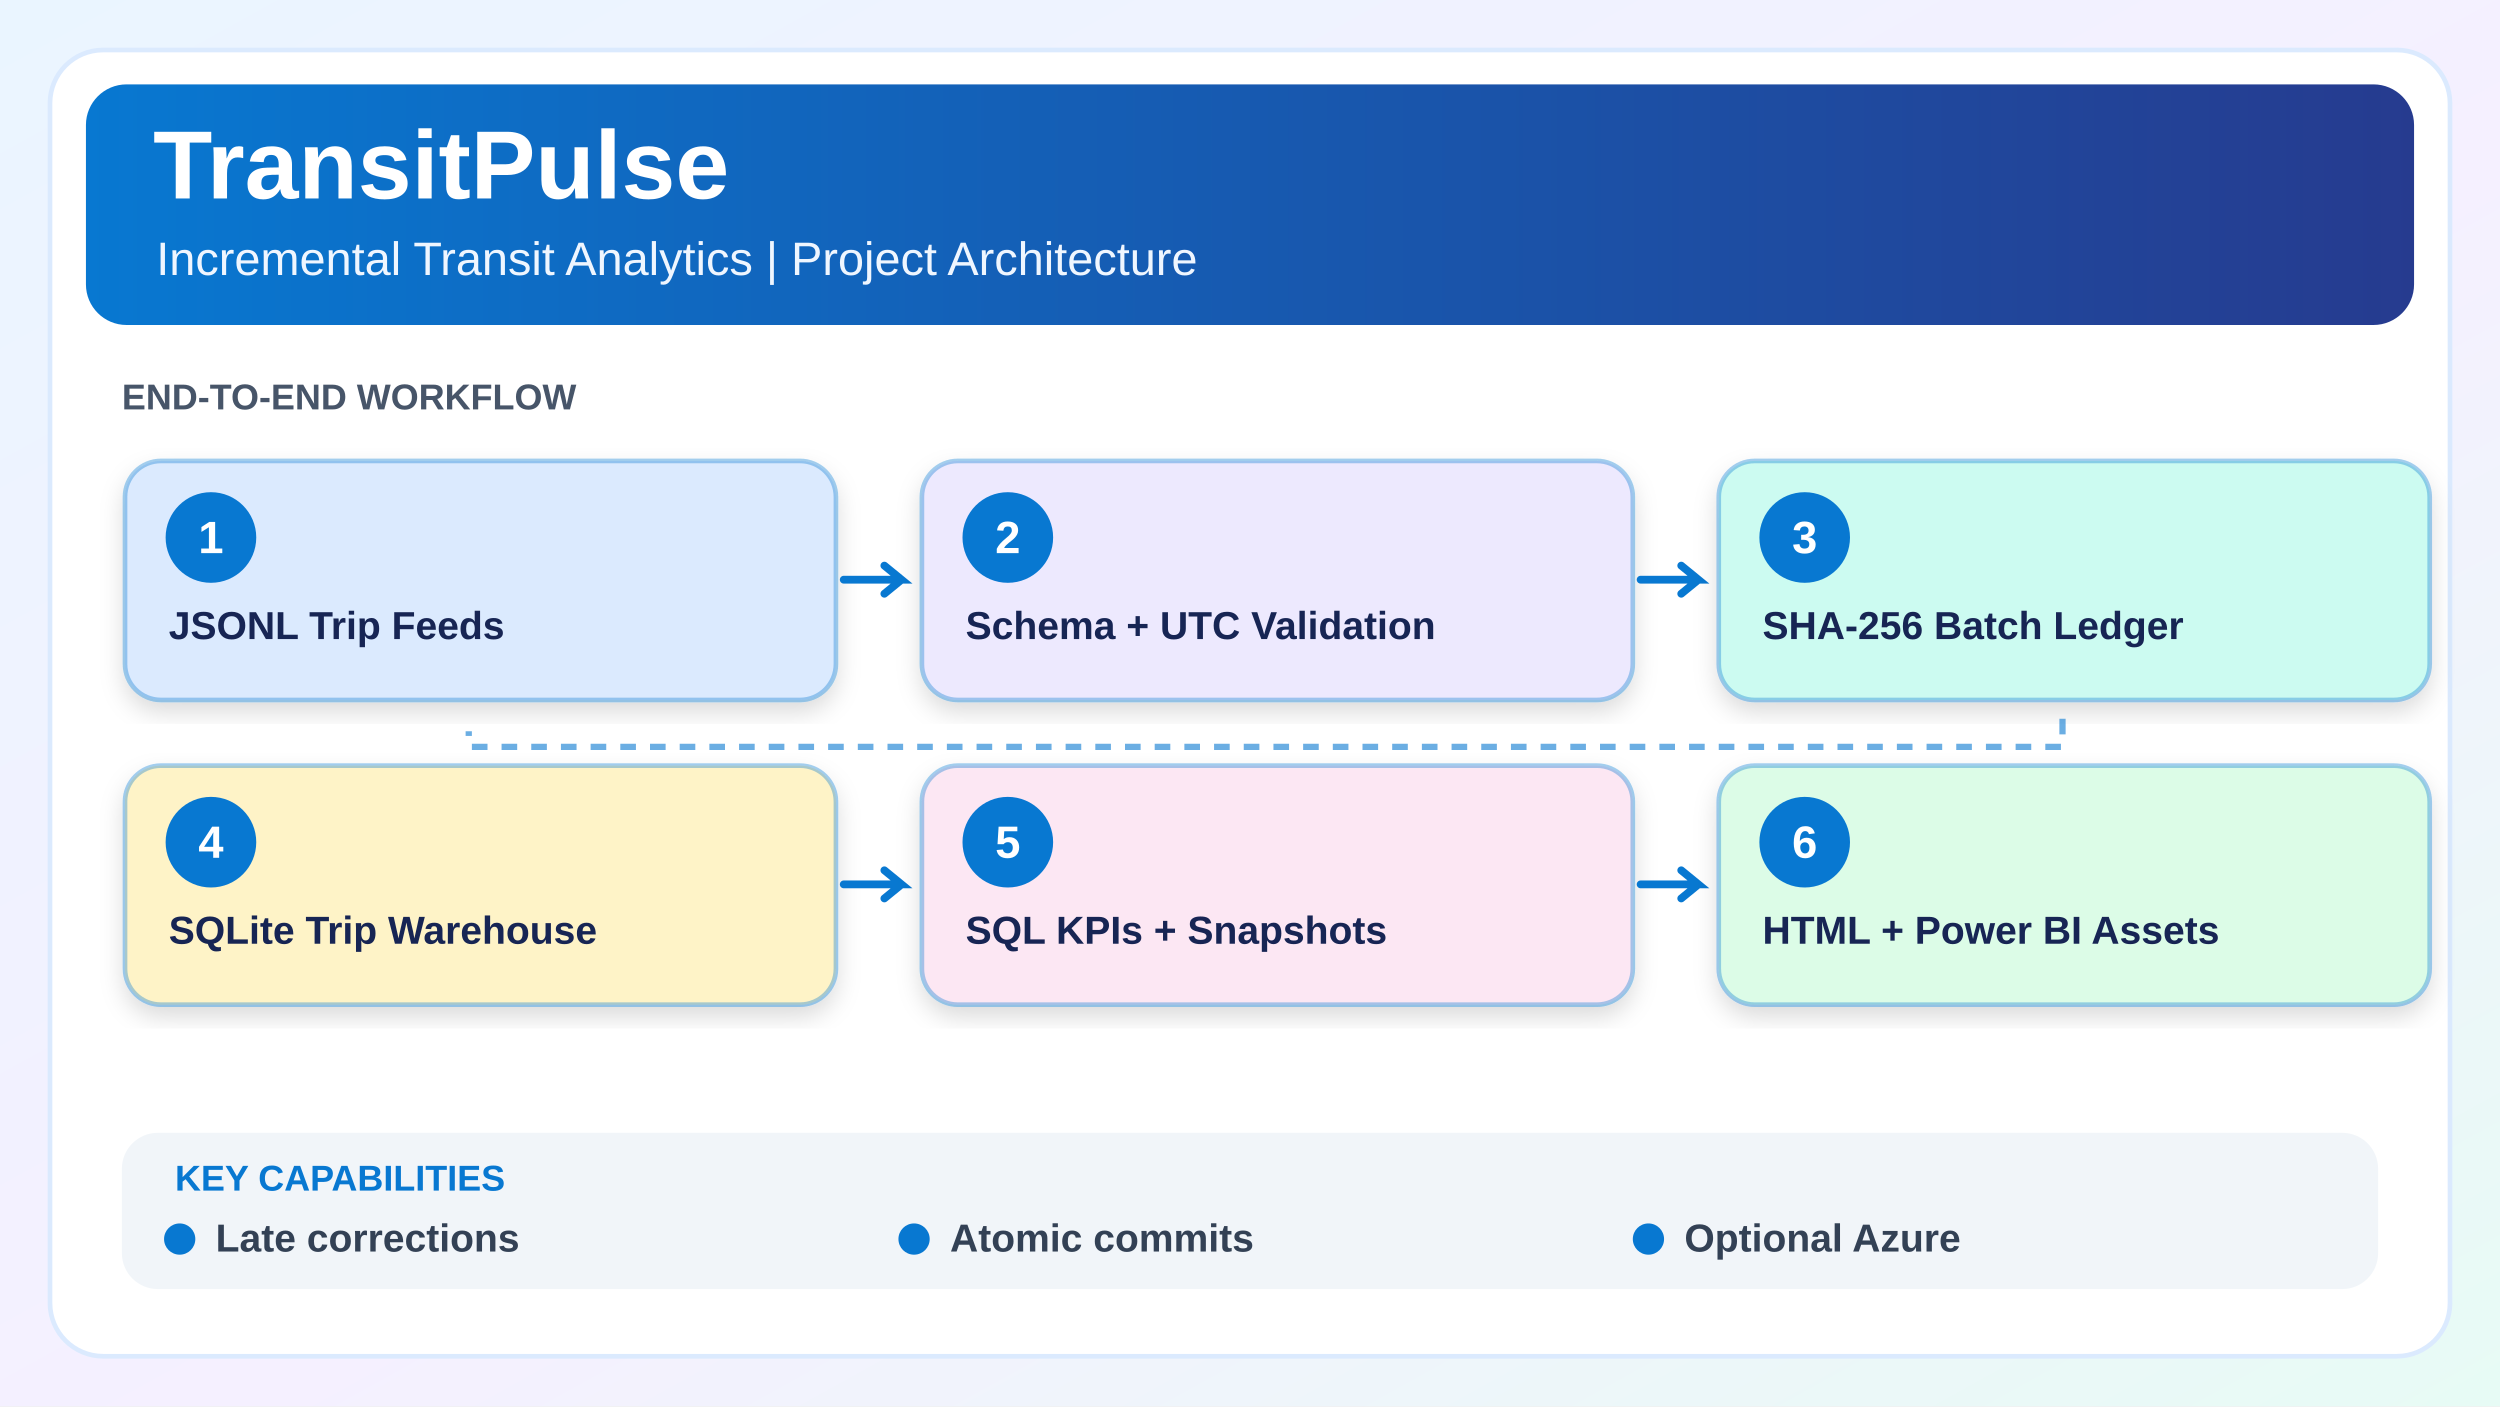
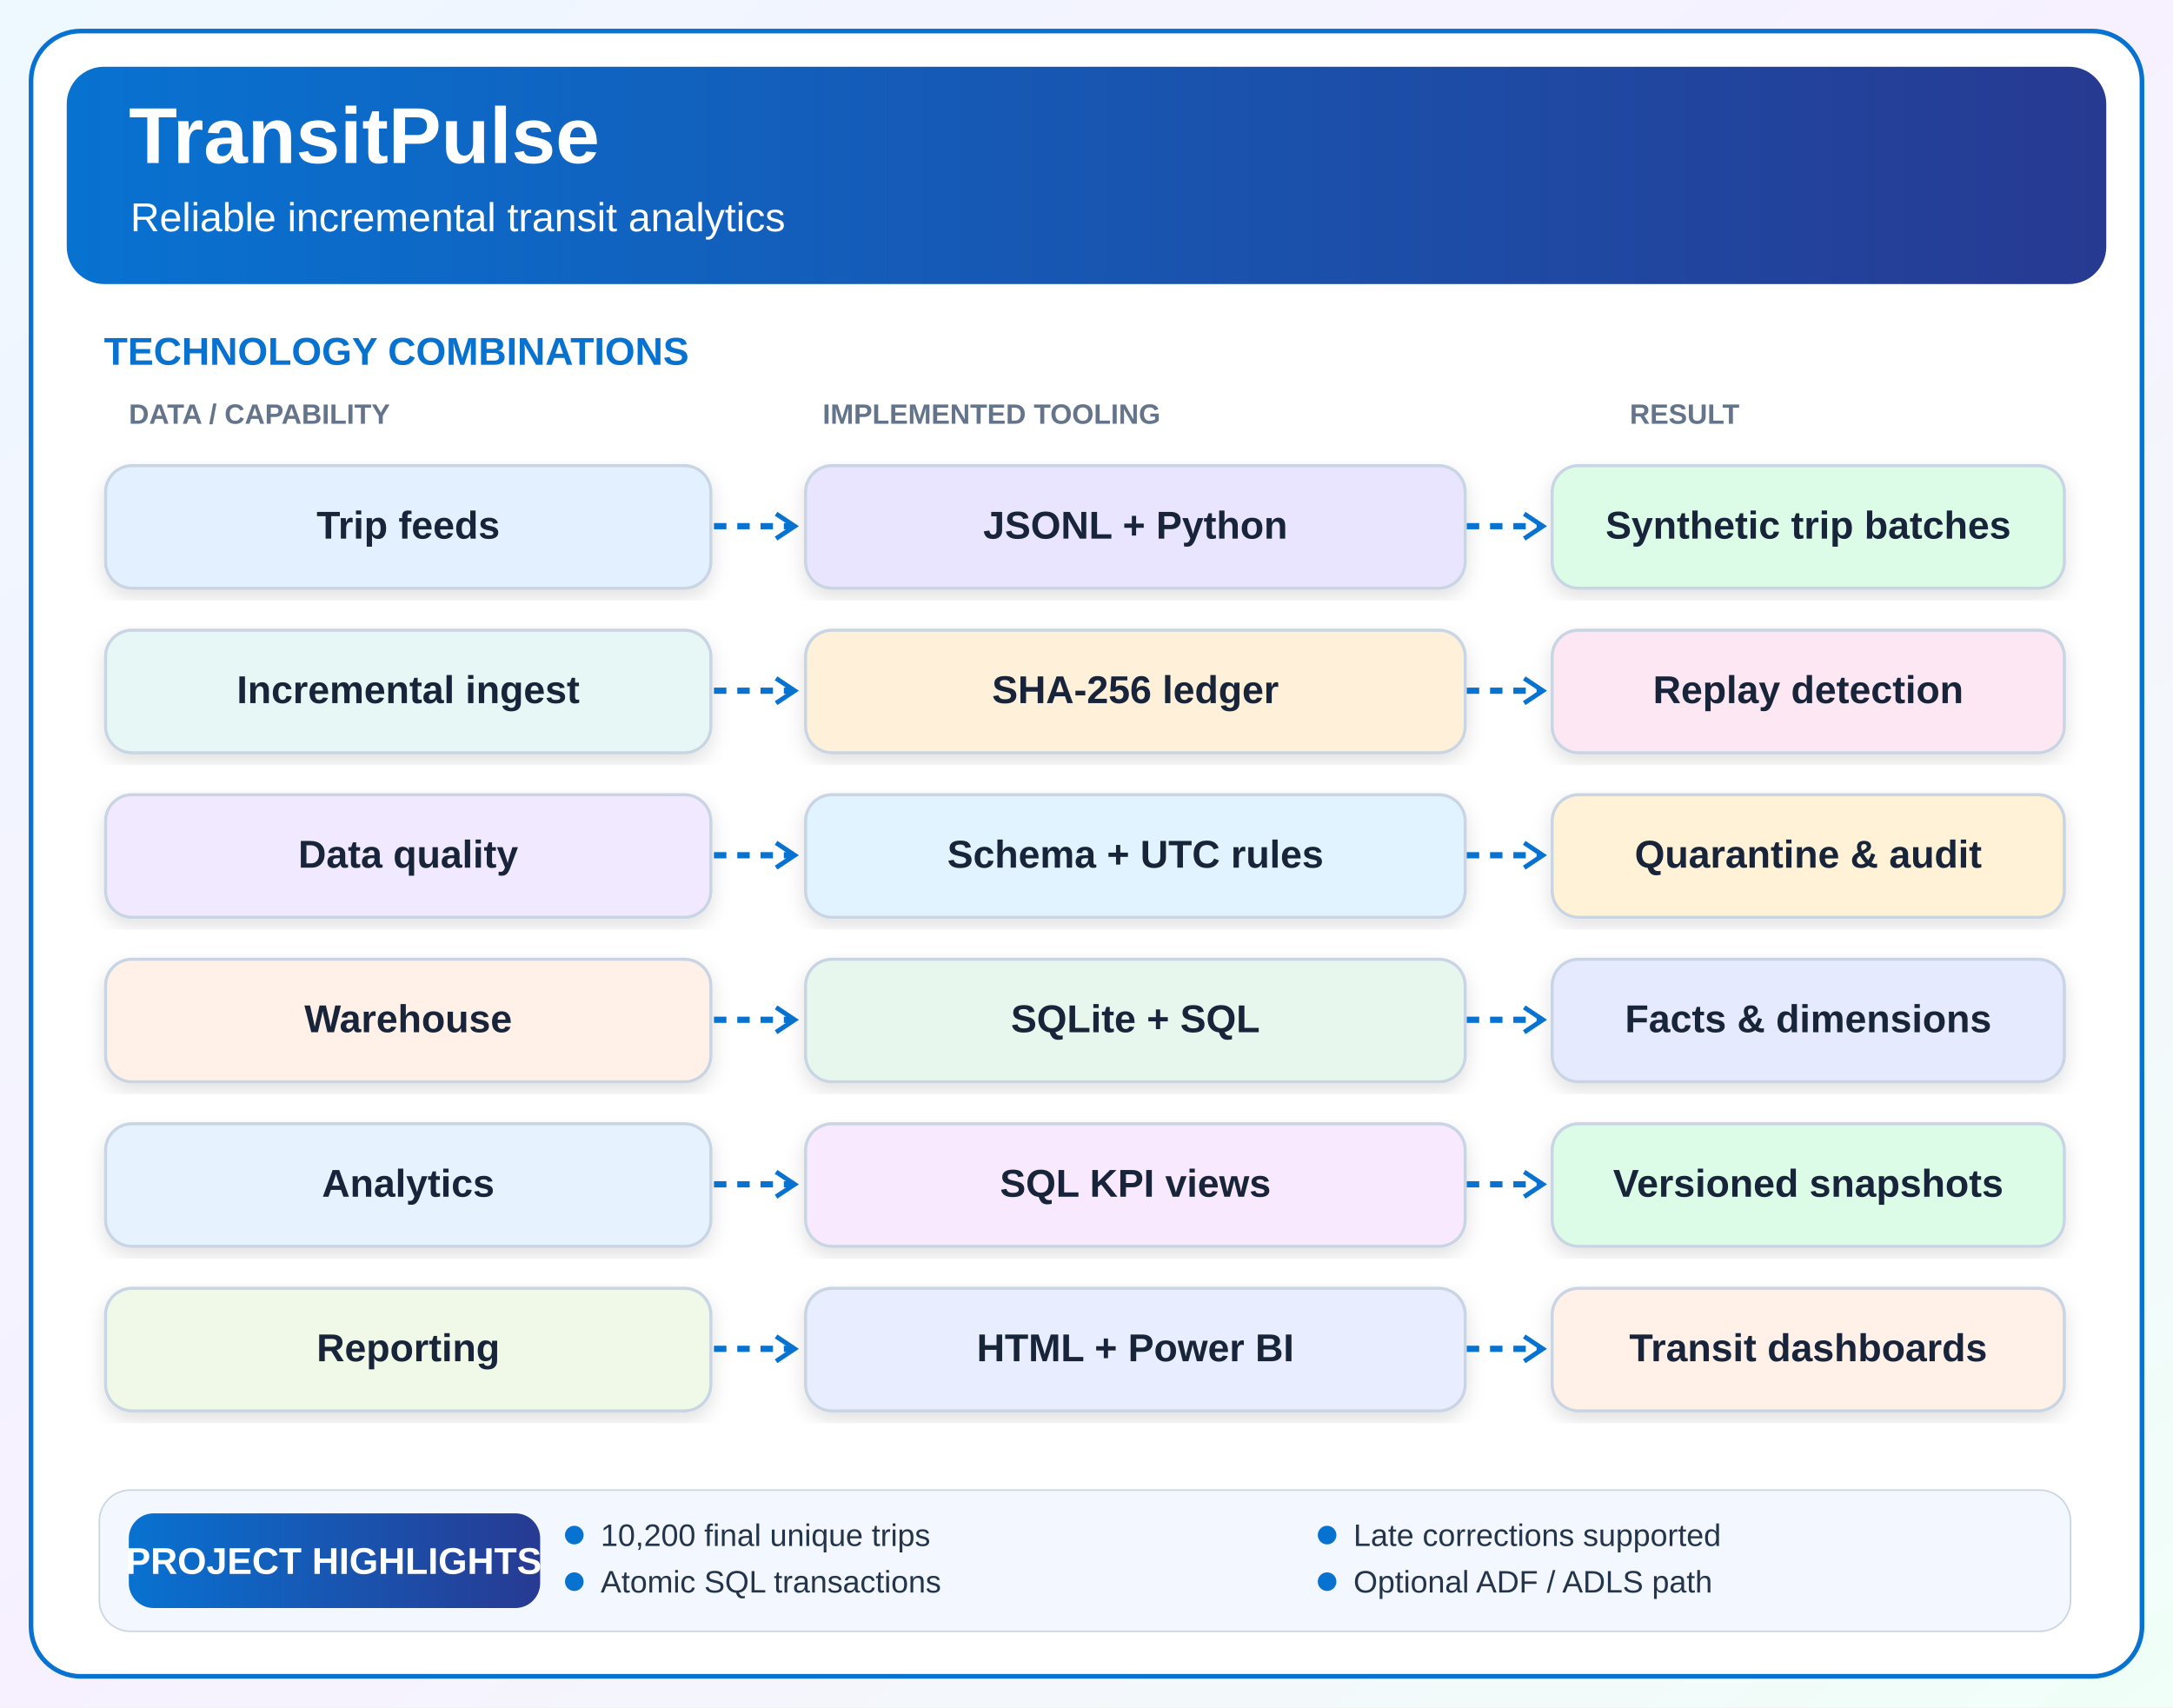
- <svg xmlns="http://www.w3.org/2000/svg" width="1600" height="900" viewBox="0 0 1600 900">
+ <svg xmlns="http://www.w3.org/2000/svg" width="1400" height="1100" viewBox="0 0 1400 1100">
  <defs>
-     <linearGradient id="back" x2="1" y2="1">
-       <stop stop-color="#eaf5ff" />
-       <stop offset=".55" stop-color="#f5f0ff" />
-       <stop offset="1" stop-color="#e7fbf5" />
+     <linearGradient id="bg" x2="1" y2="1">
+       <stop stop-color="#eef8ff" />
+       <stop offset=".5" stop-color="#f7f1ff" />
+       <stop offset="1" stop-color="#f0fff8" />
    </linearGradient>
-     <linearGradient id="head" x2="1" y2="0">
-       <stop stop-color="#0878d1" />
-       <stop offset="1" stop-color="#263b8f" />
+     <linearGradient id="banner" x2="1">
+       <stop stop-color="#0872d1" />
+       <stop offset="1" stop-color="#273a92" />
    </linearGradient>
    <filter id="shadow">
-       <feDropShadow dx="0" dy="7" stdDeviation="8" flood-opacity=".15" />
+       <feDropShadow dx="0" dy="5" stdDeviation="6" flood-opacity=".12" />
    </filter>
  </defs>
-   <rect width="1600" height="900" fill="url(#back)" />
-   <rect x="32" y="32" width="1536" height="836" rx="34" fill="#fff" stroke="#dbeafe" stroke-width="3" />
-   <rect x="55" y="54" width="1490" height="154" rx="26" fill="url(#head)" />
-   <text x="98" y="127" font-family="Arial,sans-serif" font-size="62" font-weight="bold" fill="white">TransitPulse</text>
-   <text x="100" y="176" font-family="Arial,sans-serif" font-size="30" fill="#eff6ff">Incremental Transit Analytics  |  Project Architecture</text>
-   <text x="78" y="262" font-family="Arial,sans-serif" font-size="23" font-weight="bold" fill="#475569">END-TO-END WORKFLOW</text>
-   <rect x="80" y="295" width="455" height="153" rx="23" fill="#dbeafe" stroke="#0878d1" stroke-opacity=".35" stroke-width="3" filter="url(#shadow)" />
-   <circle cx="135" cy="344" r="29" fill="#0878d1" />
-   <text x="135" y="354" font-family="Arial" font-size="29" font-weight="bold" text-anchor="middle" fill="white">1</text>
-   <text x="108" y="409" font-family="Arial" font-size="25" font-weight="bold" fill="#172554">JSONL Trip Feeds</text>
-   <path d="M540 371 h37 l-11 -9 m11 9 l-11 9" stroke="#0878d1" stroke-width="5" stroke-linecap="round" fill="none" />
-   <rect x="590" y="295" width="455" height="153" rx="23" fill="#ede9fe" stroke="#0878d1" stroke-opacity=".35" stroke-width="3" filter="url(#shadow)" />
-   <circle cx="645" cy="344" r="29" fill="#0878d1" />
-   <text x="645" y="354" font-family="Arial" font-size="29" font-weight="bold" text-anchor="middle" fill="white">2</text>
-   <text x="618" y="409" font-family="Arial" font-size="25" font-weight="bold" fill="#172554">Schema + UTC Validation</text>
-   <path d="M1050 371 h37 l-11 -9 m11 9 l-11 9" stroke="#0878d1" stroke-width="5" stroke-linecap="round" fill="none" />
-   <rect x="1100" y="295" width="455" height="153" rx="23" fill="#ccfbf1" stroke="#0878d1" stroke-opacity=".35" stroke-width="3" filter="url(#shadow)" />
-   <circle cx="1155" cy="344" r="29" fill="#0878d1" />
-   <text x="1155" y="354" font-family="Arial" font-size="29" font-weight="bold" text-anchor="middle" fill="white">3</text>
-   <text x="1128" y="409" font-family="Arial" font-size="25" font-weight="bold" fill="#172554">SHA-256 Batch Ledger</text>
-   <rect x="80" y="490" width="455" height="153" rx="23" fill="#fef3c7" stroke="#0878d1" stroke-opacity=".35" stroke-width="3" filter="url(#shadow)" />
-   <circle cx="135" cy="539" r="29" fill="#0878d1" />
-   <text x="135" y="549" font-family="Arial" font-size="29" font-weight="bold" text-anchor="middle" fill="white">4</text>
-   <text x="108" y="604" font-family="Arial" font-size="25" font-weight="bold" fill="#172554">SQLite Trip Warehouse</text>
-   <path d="M540 566 h37 l-11 -9 m11 9 l-11 9" stroke="#0878d1" stroke-width="5" stroke-linecap="round" fill="none" />
-   <rect x="590" y="490" width="455" height="153" rx="23" fill="#fce7f3" stroke="#0878d1" stroke-opacity=".35" stroke-width="3" filter="url(#shadow)" />
-   <circle cx="645" cy="539" r="29" fill="#0878d1" />
-   <text x="645" y="549" font-family="Arial" font-size="29" font-weight="bold" text-anchor="middle" fill="white">5</text>
-   <text x="618" y="604" font-family="Arial" font-size="25" font-weight="bold" fill="#172554">SQL KPIs + Snapshots</text>
-   <path d="M1050 566 h37 l-11 -9 m11 9 l-11 9" stroke="#0878d1" stroke-width="5" stroke-linecap="round" fill="none" />
-   <rect x="1100" y="490" width="455" height="153" rx="23" fill="#dcfce7" stroke="#0878d1" stroke-opacity=".35" stroke-width="3" filter="url(#shadow)" />
-   <circle cx="1155" cy="539" r="29" fill="#0878d1" />
-   <text x="1155" y="549" font-family="Arial" font-size="29" font-weight="bold" text-anchor="middle" fill="white">6</text>
-   <text x="1128" y="604" font-family="Arial" font-size="25" font-weight="bold" fill="#172554">HTML + Power BI Assets</text>
-   <path d="M1320 460 v18 H300 v-10" stroke="#0878d1" stroke-width="4" stroke-dasharray="10 9" fill="none" opacity=".6" />
-   <rect x="78" y="725" width="1444" height="100" rx="23" fill="#f1f5f9" />
-   <text x="112" y="762" font-family="Arial" font-size="23" font-weight="bold" fill="#0878d1">KEY CAPABILITIES</text>
-   <circle cx="115" cy="793" r="10" fill="#0878d1" />
-   <text x="138" y="801" font-family="Arial" font-size="25" font-weight="bold" fill="#334155">Late corrections</text>
-   <circle cx="585" cy="793" r="10" fill="#0878d1" />
-   <text x="608" y="801" font-family="Arial" font-size="25" font-weight="bold" fill="#334155">Atomic commits</text>
-   <circle cx="1055" cy="793" r="10" fill="#0878d1" />
-   <text x="1078" y="801" font-family="Arial" font-size="25" font-weight="bold" fill="#334155">Optional Azure</text>
+   <rect width="1400" height="1100" fill="url(#bg)" />
+   <rect x="20" y="20" width="1360" height="1060" rx="32" fill="white" stroke="#0872d1" stroke-width="3" />
+   <rect x="43" y="43" width="1314" height="140" rx="24" fill="url(#banner)" />
+   <text x="83" y="105" font-size="51" font-weight="bold" font-family="Arial" fill="white">TransitPulse</text>
+   <text x="84" y="149" font-size="26" font-family="Arial" fill="white">Reliable incremental transit analytics</text>
+   <text x="67" y="235" font-size="25" font-weight="bold" font-family="Arial" fill="#0872d1">TECHNOLOGY COMBINATIONS</text>
+   <text x="83" y="273" font-size="18" font-weight="bold" font-family="Arial" fill="#64748b">DATA / CAPABILITY</text>
+   <text x="530" y="273" font-size="18" font-weight="bold" font-family="Arial" fill="#64748b">IMPLEMENTED TOOLING</text>
+   <text x="1050" y="273" font-size="18" font-weight="bold" font-family="Arial" fill="#64748b">RESULT</text>
+   <rect x="68" y="300" width="390" height="79" rx="17" fill="#e2f0ff" stroke="#cad5e4" stroke-width="2" filter="url(#shadow)" />
+   <text x="263" y="347" font-size="25" text-anchor="middle" font-weight="bold" font-family="Arial" fill="#18243a">Trip feeds</text>
+   <rect x="519" y="300" width="425" height="79" rx="17" fill="#e9e5ff" stroke="#cad5e4" stroke-width="2" filter="url(#shadow)" />
+   <text x="731.5" y="347" font-size="25" text-anchor="middle" font-weight="bold" font-family="Arial" fill="#18243a">JSONL + Python</text>
+   <rect x="1000" y="300" width="330" height="79" rx="17" fill="#dcfce7" stroke="#cad5e4" stroke-width="2" filter="url(#shadow)" />
+   <text x="1165" y="347" font-size="25" text-anchor="middle" font-weight="bold" font-family="Arial" fill="#18243a">Synthetic trip batches</text>
+   <path d="M460 339 H510 M945 339 H992" stroke="#0872d1" stroke-width="4" stroke-dasharray="8 7" />
+   <path d="M500 331 l12 8 -12 8 M982 331 l12 8 -12 8" stroke="#0872d1" stroke-width="3" fill="none" />
+   <rect x="68" y="406" width="390" height="79" rx="17" fill="#e7f7f5" stroke="#cad5e4" stroke-width="2" filter="url(#shadow)" />
+   <text x="263" y="453" font-size="25" text-anchor="middle" font-weight="bold" font-family="Arial" fill="#18243a">Incremental ingest</text>
+   <rect x="519" y="406" width="425" height="79" rx="17" fill="#fff0d9" stroke="#cad5e4" stroke-width="2" filter="url(#shadow)" />
+   <text x="731.5" y="453" font-size="25" text-anchor="middle" font-weight="bold" font-family="Arial" fill="#18243a">SHA-256 ledger</text>
+   <rect x="1000" y="406" width="330" height="79" rx="17" fill="#fce7f3" stroke="#cad5e4" stroke-width="2" filter="url(#shadow)" />
+   <text x="1165" y="453" font-size="25" text-anchor="middle" font-weight="bold" font-family="Arial" fill="#18243a">Replay detection</text>
+   <path d="M460 445 H510 M945 445 H992" stroke="#0872d1" stroke-width="4" stroke-dasharray="8 7" />
+   <path d="M500 437 l12 8 -12 8 M982 437 l12 8 -12 8" stroke="#0872d1" stroke-width="3" fill="none" />
+   <rect x="68" y="512" width="390" height="79" rx="17" fill="#f1e9ff" stroke="#cad5e4" stroke-width="2" filter="url(#shadow)" />
+   <text x="263" y="559" font-size="25" text-anchor="middle" font-weight="bold" font-family="Arial" fill="#18243a">Data quality</text>
+   <rect x="519" y="512" width="425" height="79" rx="17" fill="#e1f3ff" stroke="#cad5e4" stroke-width="2" filter="url(#shadow)" />
+   <text x="731.5" y="559" font-size="25" text-anchor="middle" font-weight="bold" font-family="Arial" fill="#18243a">Schema + UTC rules</text>
+   <rect x="1000" y="512" width="330" height="79" rx="17" fill="#fff2d6" stroke="#cad5e4" stroke-width="2" filter="url(#shadow)" />
+   <text x="1165" y="559" font-size="25" text-anchor="middle" font-weight="bold" font-family="Arial" fill="#18243a">Quarantine &amp; audit</text>
+   <path d="M460 551 H510 M945 551 H992" stroke="#0872d1" stroke-width="4" stroke-dasharray="8 7" />
+   <path d="M500 543 l12 8 -12 8 M982 543 l12 8 -12 8" stroke="#0872d1" stroke-width="3" fill="none" />
+   <rect x="68" y="618" width="390" height="79" rx="17" fill="#fff0e8" stroke="#cad5e4" stroke-width="2" filter="url(#shadow)" />
+   <text x="263" y="665" font-size="25" text-anchor="middle" font-weight="bold" font-family="Arial" fill="#18243a">Warehouse</text>
+   <rect x="519" y="618" width="425" height="79" rx="17" fill="#e8f7ed" stroke="#cad5e4" stroke-width="2" filter="url(#shadow)" />
+   <text x="731.5" y="665" font-size="25" text-anchor="middle" font-weight="bold" font-family="Arial" fill="#18243a">SQLite + SQL</text>
+   <rect x="1000" y="618" width="330" height="79" rx="17" fill="#e5eaff" stroke="#cad5e4" stroke-width="2" filter="url(#shadow)" />
+   <text x="1165" y="665" font-size="25" text-anchor="middle" font-weight="bold" font-family="Arial" fill="#18243a">Facts &amp; dimensions</text>
+   <path d="M460 657 H510 M945 657 H992" stroke="#0872d1" stroke-width="4" stroke-dasharray="8 7" />
+   <path d="M500 649 l12 8 -12 8 M982 649 l12 8 -12 8" stroke="#0872d1" stroke-width="3" fill="none" />
+   <rect x="68" y="724" width="390" height="79" rx="17" fill="#e6f3ff" stroke="#cad5e4" stroke-width="2" filter="url(#shadow)" />
+   <text x="263" y="771" font-size="25" text-anchor="middle" font-weight="bold" font-family="Arial" fill="#18243a">Analytics</text>
+   <rect x="519" y="724" width="425" height="79" rx="17" fill="#f9e9ff" stroke="#cad5e4" stroke-width="2" filter="url(#shadow)" />
+   <text x="731.5" y="771" font-size="25" text-anchor="middle" font-weight="bold" font-family="Arial" fill="#18243a">SQL KPI views</text>
+   <rect x="1000" y="724" width="330" height="79" rx="17" fill="#dcfce7" stroke="#cad5e4" stroke-width="2" filter="url(#shadow)" />
+   <text x="1165" y="771" font-size="25" text-anchor="middle" font-weight="bold" font-family="Arial" fill="#18243a">Versioned snapshots</text>
+   <path d="M460 763 H510 M945 763 H992" stroke="#0872d1" stroke-width="4" stroke-dasharray="8 7" />
+   <path d="M500 755 l12 8 -12 8 M982 755 l12 8 -12 8" stroke="#0872d1" stroke-width="3" fill="none" />
+   <rect x="68" y="830" width="390" height="79" rx="17" fill="#f0f9e7" stroke="#cad5e4" stroke-width="2" filter="url(#shadow)" />
+   <text x="263" y="877" font-size="25" text-anchor="middle" font-weight="bold" font-family="Arial" fill="#18243a">Reporting</text>
+   <rect x="519" y="830" width="425" height="79" rx="17" fill="#e8eeff" stroke="#cad5e4" stroke-width="2" filter="url(#shadow)" />
+   <text x="731.5" y="877" font-size="25" text-anchor="middle" font-weight="bold" font-family="Arial" fill="#18243a">HTML + Power BI</text>
+   <rect x="1000" y="830" width="330" height="79" rx="17" fill="#fff0e8" stroke="#cad5e4" stroke-width="2" filter="url(#shadow)" />
+   <text x="1165" y="877" font-size="25" text-anchor="middle" font-weight="bold" font-family="Arial" fill="#18243a">Transit dashboards</text>
+   <path d="M460 869 H510 M945 869 H992" stroke="#0872d1" stroke-width="4" stroke-dasharray="8 7" />
+   <path d="M500 861 l12 8 -12 8 M982 861 l12 8 -12 8" stroke="#0872d1" stroke-width="3" fill="none" />
+   <rect x="64" y="960" width="1270" height="91" rx="20" fill="#f3f7ff" stroke="#cbd5e1" />
+   <rect x="83" y="975" width="265" height="61" rx="16" fill="url(#banner)" />
+   <text x="215" y="1014" font-size="24" text-anchor="middle" font-weight="bold" font-family="Arial" fill="white">PROJECT HIGHLIGHTS</text>
+   <circle cx="370" cy="989" r="6" fill="#0872d1" />
+   <text x="387" y="996" font-size="20" font-family="Arial" fill="#24344b">10,200 final unique trips</text>
+   <circle cx="855" cy="989" r="6" fill="#0872d1" />
+   <text x="872" y="996" font-size="20" font-family="Arial" fill="#24344b">Late corrections supported</text>
+   <circle cx="370" cy="1019" r="6" fill="#0872d1" />
+   <text x="387" y="1026" font-size="20" font-family="Arial" fill="#24344b">Atomic SQL transactions</text>
+   <circle cx="855" cy="1019" r="6" fill="#0872d1" />
+   <text x="872" y="1026" font-size="20" font-family="Arial" fill="#24344b">Optional ADF / ADLS path</text>
</svg>
